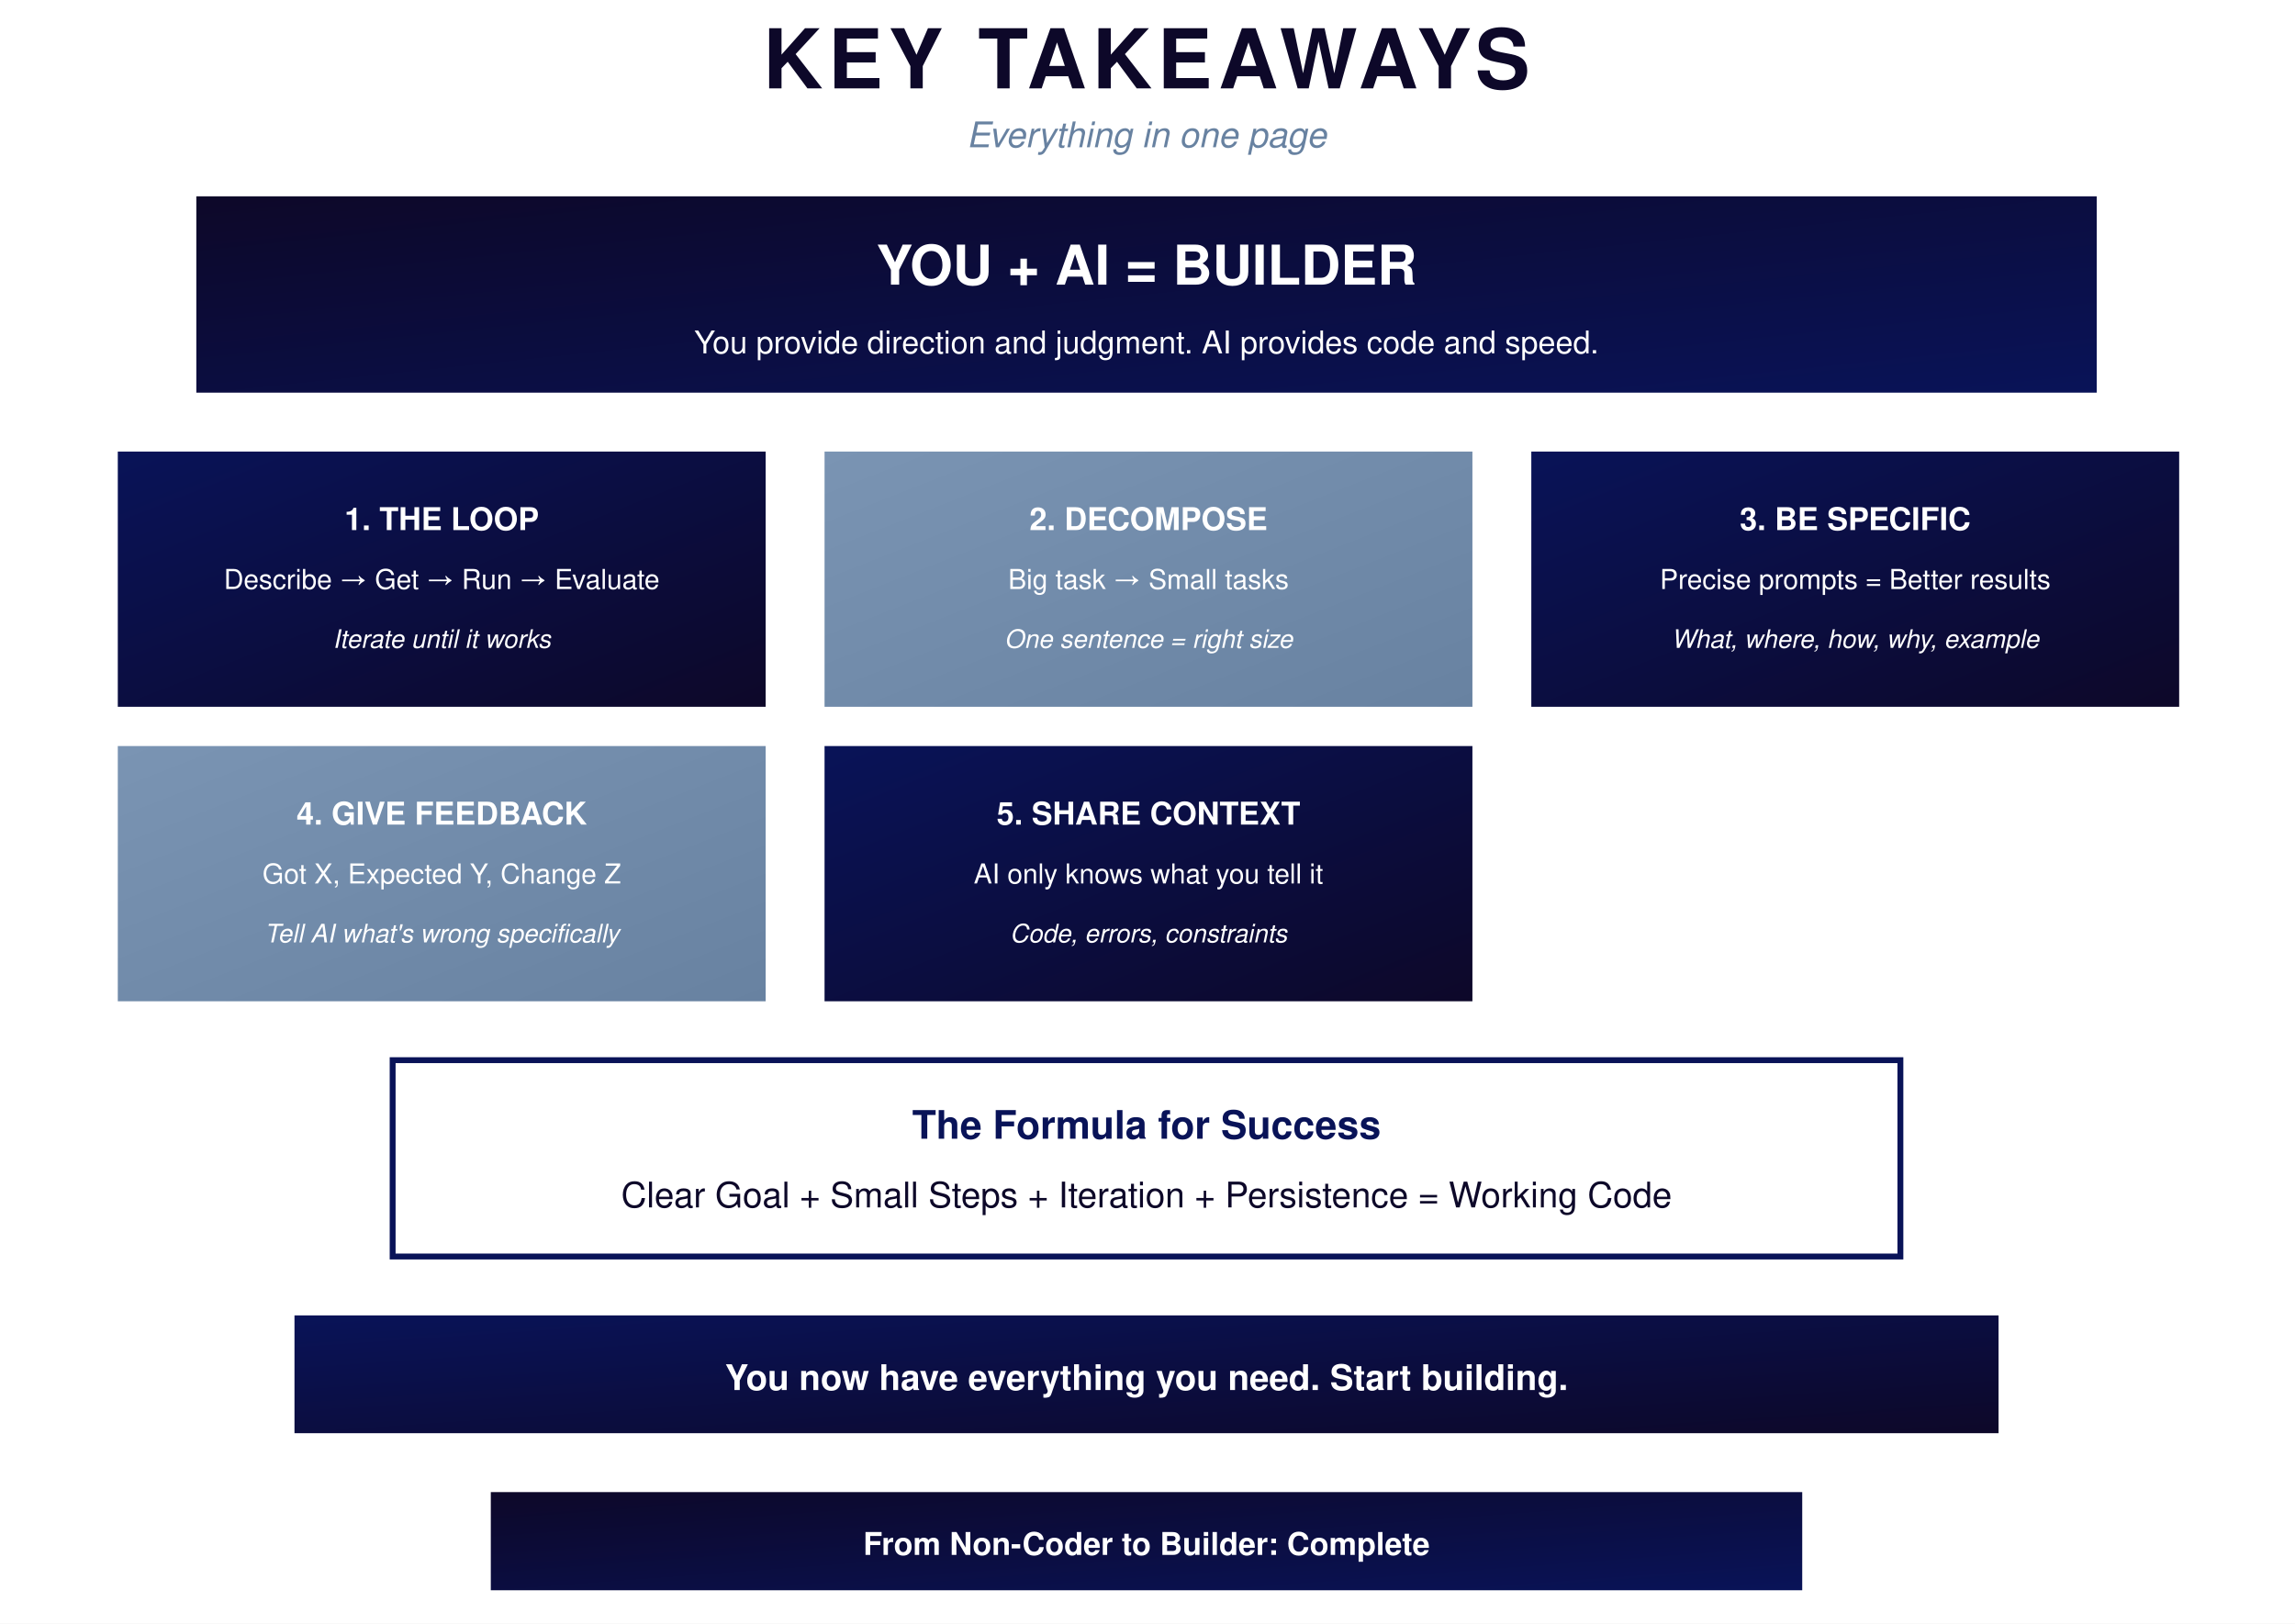
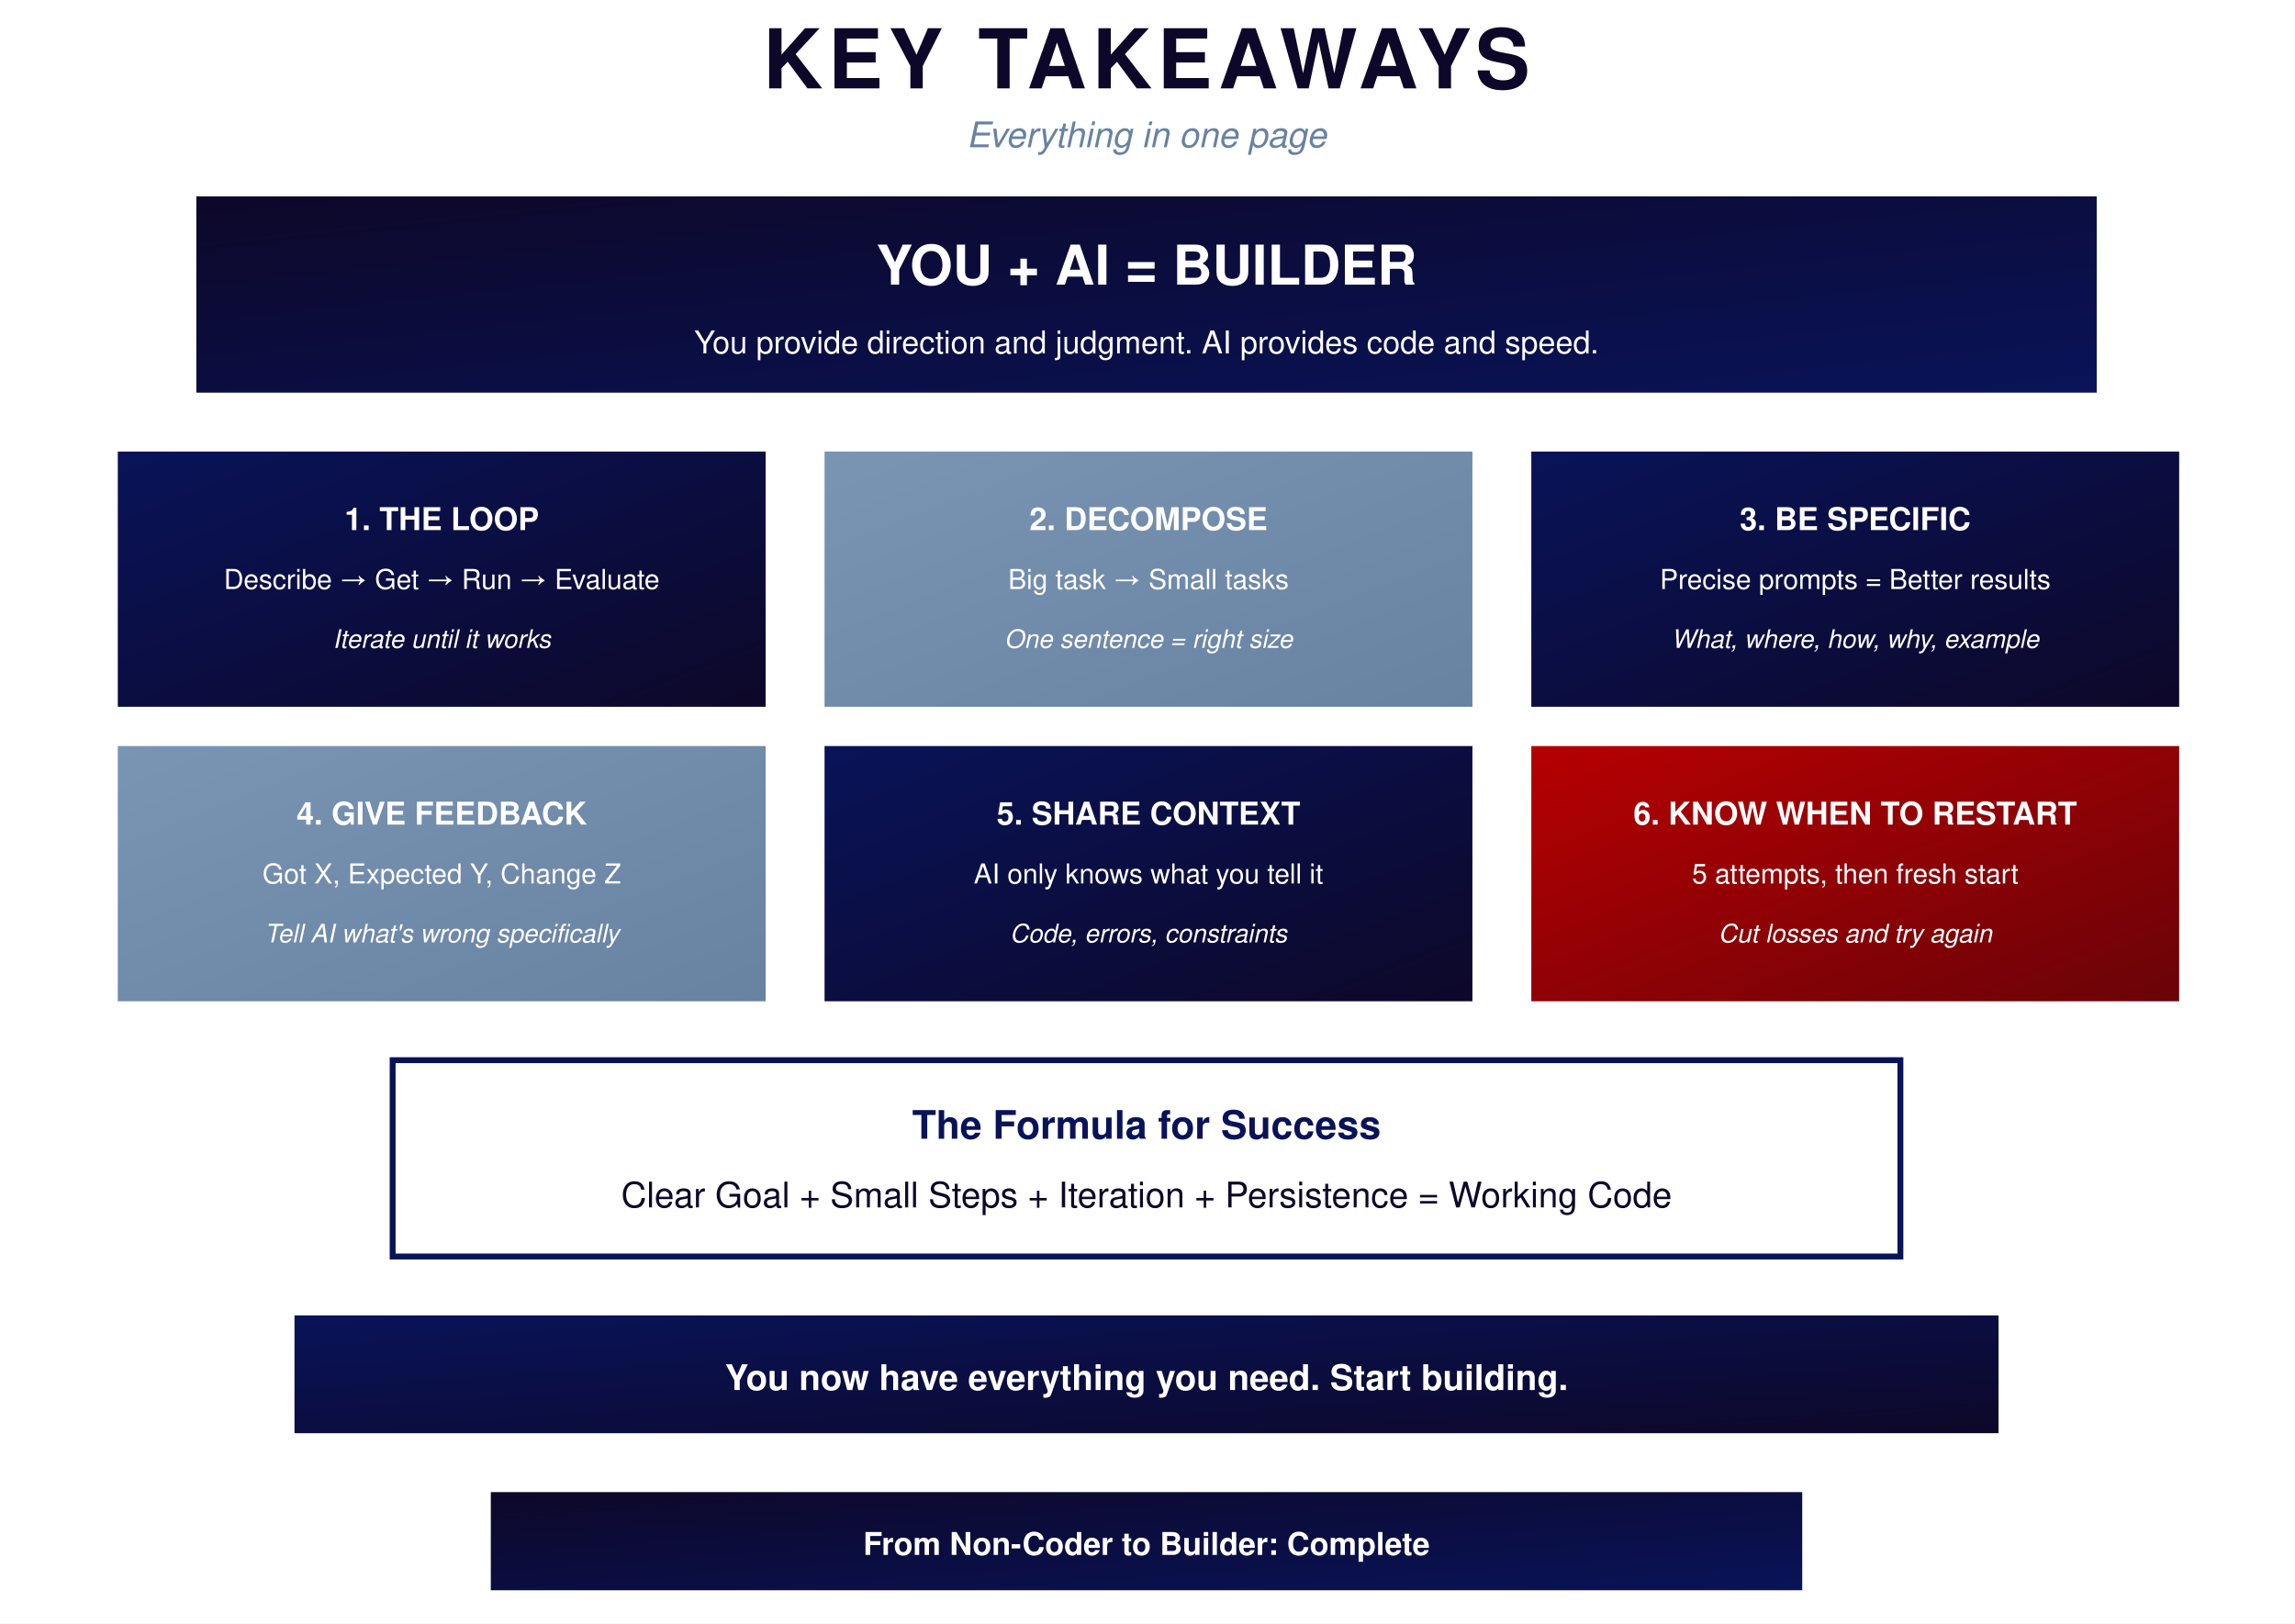
<svg xmlns="http://www.w3.org/2000/svg" viewBox="0 0 1169 827" width="1169" height="827">
  <defs>
    <linearGradient id="goodGreen" x1="0%" y1="0%" x2="100%" y2="100%">
      <stop offset="0%" style="stop-color:#0a7c42" />
      <stop offset="100%" style="stop-color:#065a2f" />
    </linearGradient>
    <linearGradient id="badRed" x1="0%" y1="0%" x2="100%" y2="100%">
      <stop offset="0%" style="stop-color:#b60002" />
      <stop offset="100%" style="stop-color:#690308" />
    </linearGradient>
    <linearGradient id="deepBlue" x1="0%" y1="0%" x2="100%" y2="100%">
      <stop offset="0%" style="stop-color:#091358" />
      <stop offset="100%" style="stop-color:#0d0829" />
    </linearGradient>
    <linearGradient id="aiPurple" x1="0%" y1="0%" x2="100%" y2="100%">
      <stop offset="0%" style="stop-color:#6b21a8" />
      <stop offset="100%" style="stop-color:#4c1d6d" />
    </linearGradient>
    <linearGradient id="steelBlue" x1="0%" y1="0%" x2="100%" y2="100%">
      <stop offset="0%" style="stop-color:#7a94b3" />
      <stop offset="100%" style="stop-color:#6882a1" />
    </linearGradient>
    <linearGradient id="darkNavy" x1="0%" y1="0%" x2="100%" y2="100%">
      <stop offset="0%" style="stop-color:#0d0829" />
      <stop offset="100%" style="stop-color:#091358" />
    </linearGradient>
  </defs>
  <rect width="1169" height="827" fill="#ffffff" />
  <text x="584" y="45" font-family="Helvetica, Arial, sans-serif" font-size="42" font-weight="bold" fill="#0d0829" text-anchor="middle" letter-spacing="3">KEY TAKEAWAYS</text>
  <text x="584" y="75" font-family="Helvetica, Arial, sans-serif" font-size="18" fill="#6882a1" text-anchor="middle" font-style="italic">Everything in one page</text>
  <rect x="100" y="100" width="968" height="100" fill="url(#darkNavy)" />
  <text x="584" y="145" font-family="Helvetica, Arial, sans-serif" font-size="28" font-weight="bold" fill="#ffffff" text-anchor="middle">YOU + AI = BUILDER</text>
  <text x="584" y="180" font-family="Helvetica, Arial, sans-serif" font-size="16" fill="#ffffff" text-anchor="middle">You provide direction and judgment. AI provides code and speed.</text>
  <rect x="60" y="230" width="330" height="130" fill="url(#deepBlue)" />
  <text x="225" y="270" font-family="Helvetica, Arial, sans-serif" font-size="16" font-weight="bold" fill="#ffffff" text-anchor="middle">1. THE LOOP</text>
  <text x="225" y="300" font-family="Helvetica, Arial, sans-serif" font-size="14" fill="#ffffff" text-anchor="middle">Describe → Get → Run → Evaluate</text>
  <text x="225" y="330" font-family="Helvetica, Arial, sans-serif" font-size="13" fill="#ffffff" text-anchor="middle" font-style="italic">Iterate until it works</text>
  <rect x="420" y="230" width="330" height="130" fill="url(#steelBlue)" />
  <text x="585" y="270" font-family="Helvetica, Arial, sans-serif" font-size="16" font-weight="bold" fill="#ffffff" text-anchor="middle">2. DECOMPOSE</text>
  <text x="585" y="300" font-family="Helvetica, Arial, sans-serif" font-size="14" fill="#ffffff" text-anchor="middle">Big task → Small tasks</text>
  <text x="585" y="330" font-family="Helvetica, Arial, sans-serif" font-size="13" fill="#ffffff" text-anchor="middle" font-style="italic">One sentence = right size</text>
  <rect x="780" y="230" width="330" height="130" fill="url(#deepBlue)" />
  <text x="945" y="270" font-family="Helvetica, Arial, sans-serif" font-size="16" font-weight="bold" fill="#ffffff" text-anchor="middle">3. BE SPECIFIC</text>
  <text x="945" y="300" font-family="Helvetica, Arial, sans-serif" font-size="14" fill="#ffffff" text-anchor="middle">Precise prompts = Better results</text>
  <text x="945" y="330" font-family="Helvetica, Arial, sans-serif" font-size="13" fill="#ffffff" text-anchor="middle" font-style="italic">What, where, how, why, example</text>
  <rect x="60" y="380" width="330" height="130" fill="url(#steelBlue)" />
  <text x="225" y="420" font-family="Helvetica, Arial, sans-serif" font-size="16" font-weight="bold" fill="#ffffff" text-anchor="middle">4. GIVE FEEDBACK</text>
  <text x="225" y="450" font-family="Helvetica, Arial, sans-serif" font-size="14" fill="#ffffff" text-anchor="middle">Got X, Expected Y, Change Z</text>
  <text x="225" y="480" font-family="Helvetica, Arial, sans-serif" font-size="13" fill="#ffffff" text-anchor="middle" font-style="italic">Tell AI what's wrong specifically</text>
  <rect x="420" y="380" width="330" height="130" fill="url(#deepBlue)" />
  <text x="585" y="420" font-family="Helvetica, Arial, sans-serif" font-size="16" font-weight="bold" fill="#ffffff" text-anchor="middle">5. SHARE CONTEXT</text>
  <text x="585" y="450" font-family="Helvetica, Arial, sans-serif" font-size="14" fill="#ffffff" text-anchor="middle">AI only knows what you tell it</text>
  <text x="585" y="480" font-family="Helvetica, Arial, sans-serif" font-size="13" fill="#ffffff" text-anchor="middle" font-style="italic">Code, errors, constraints</text>
-   <rect x="780" y="380" width="330" height="130" fill="url(#brightRed)" />
+   <rect x="780" y="380" width="330" height="130" fill="url(#badRed)" />
  <text x="945" y="420" font-family="Helvetica, Arial, sans-serif" font-size="16" font-weight="bold" fill="#ffffff" text-anchor="middle">6. KNOW WHEN TO RESTART</text>
  <text x="945" y="450" font-family="Helvetica, Arial, sans-serif" font-size="14" fill="#ffffff" text-anchor="middle">5 attempts, then fresh start</text>
  <text x="945" y="480" font-family="Helvetica, Arial, sans-serif" font-size="13" fill="#ffffff" text-anchor="middle" font-style="italic">Cut losses and try again</text>
  <rect x="200" y="540" width="768" height="100" fill="#ffffff" stroke="#091358" stroke-width="3" />
  <text x="584" y="580" font-family="Helvetica, Arial, sans-serif" font-size="20" font-weight="bold" fill="#091358" text-anchor="middle">The Formula for Success</text>
  <text x="584" y="615" font-family="Helvetica, Arial, sans-serif" font-size="18" fill="#0d0829" text-anchor="middle">Clear Goal + Small Steps + Iteration + Persistence = Working Code</text>
  <rect x="150" y="670" width="868" height="60" fill="url(#deepBlue)" />
  <text x="584" y="708" font-family="Helvetica, Arial, sans-serif" font-size="18" font-weight="bold" fill="#ffffff" text-anchor="middle">You now have everything you need. Start building.</text>
  <rect x="250" y="760" width="668" height="50" fill="url(#darkNavy)" />
  <text x="584" y="792" font-family="Helvetica, Arial, sans-serif" font-size="16" font-weight="bold" fill="#ffffff" text-anchor="middle">From Non-Coder to Builder: Complete</text>
</svg>
